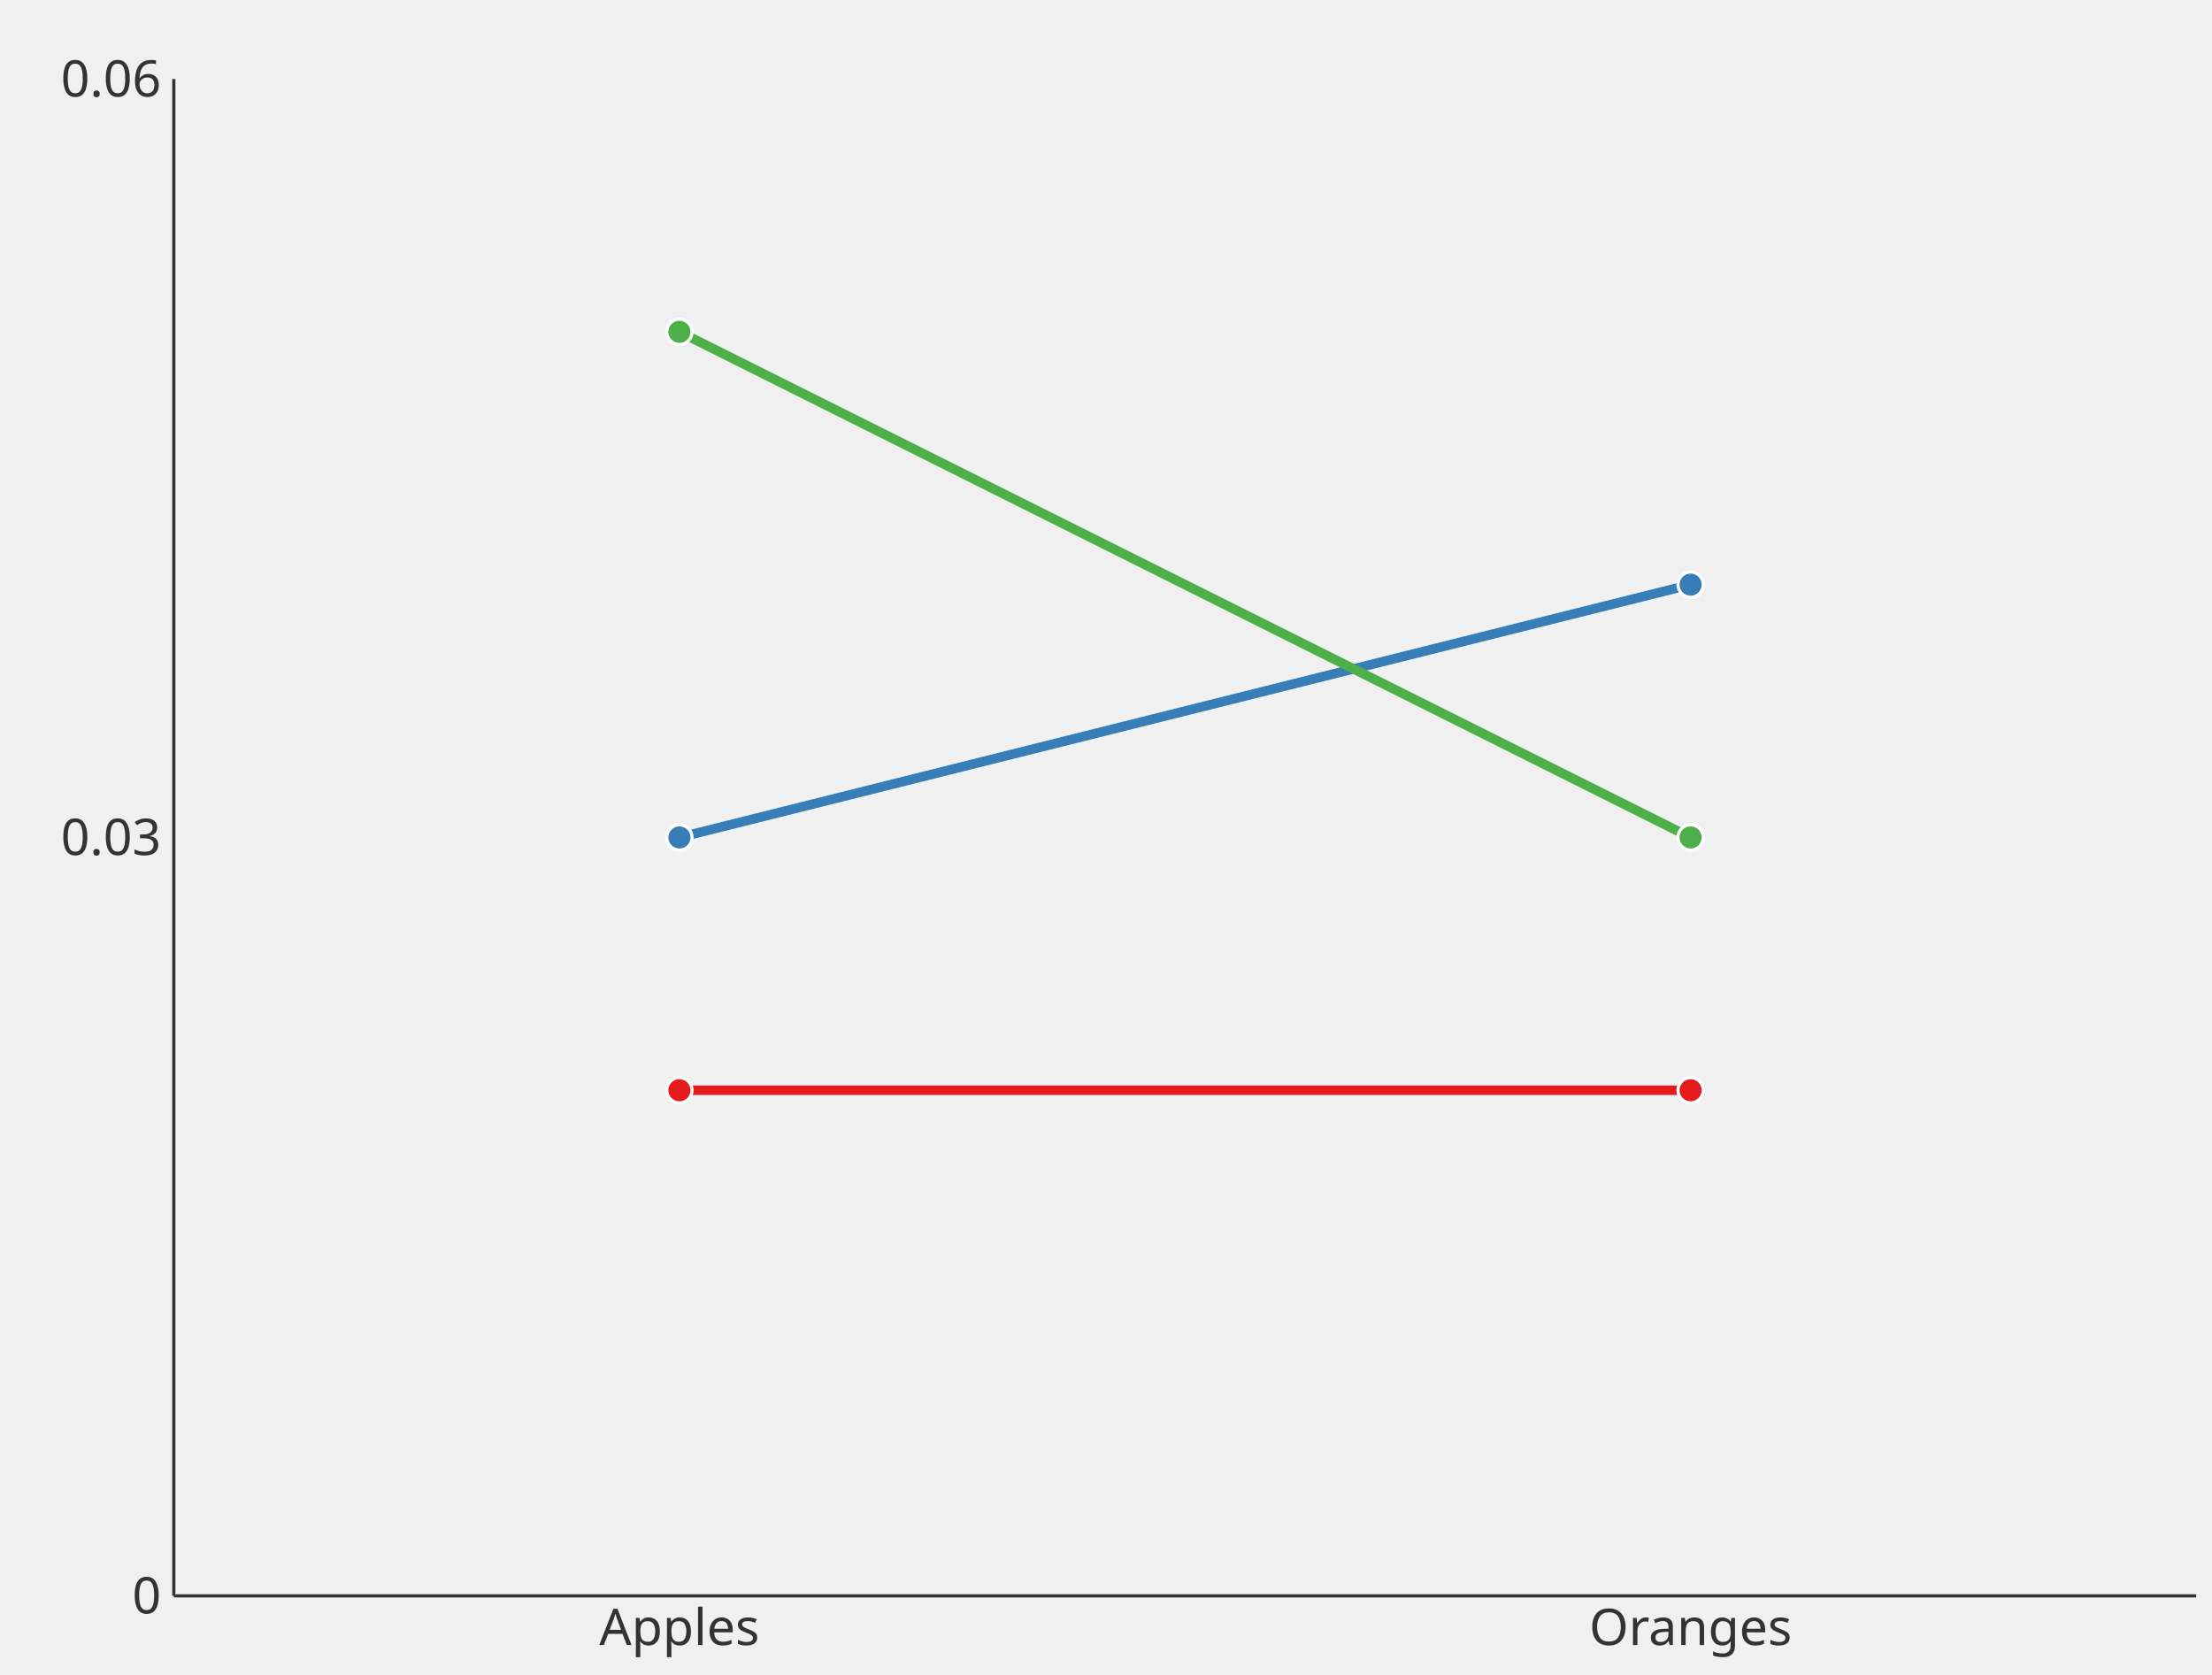
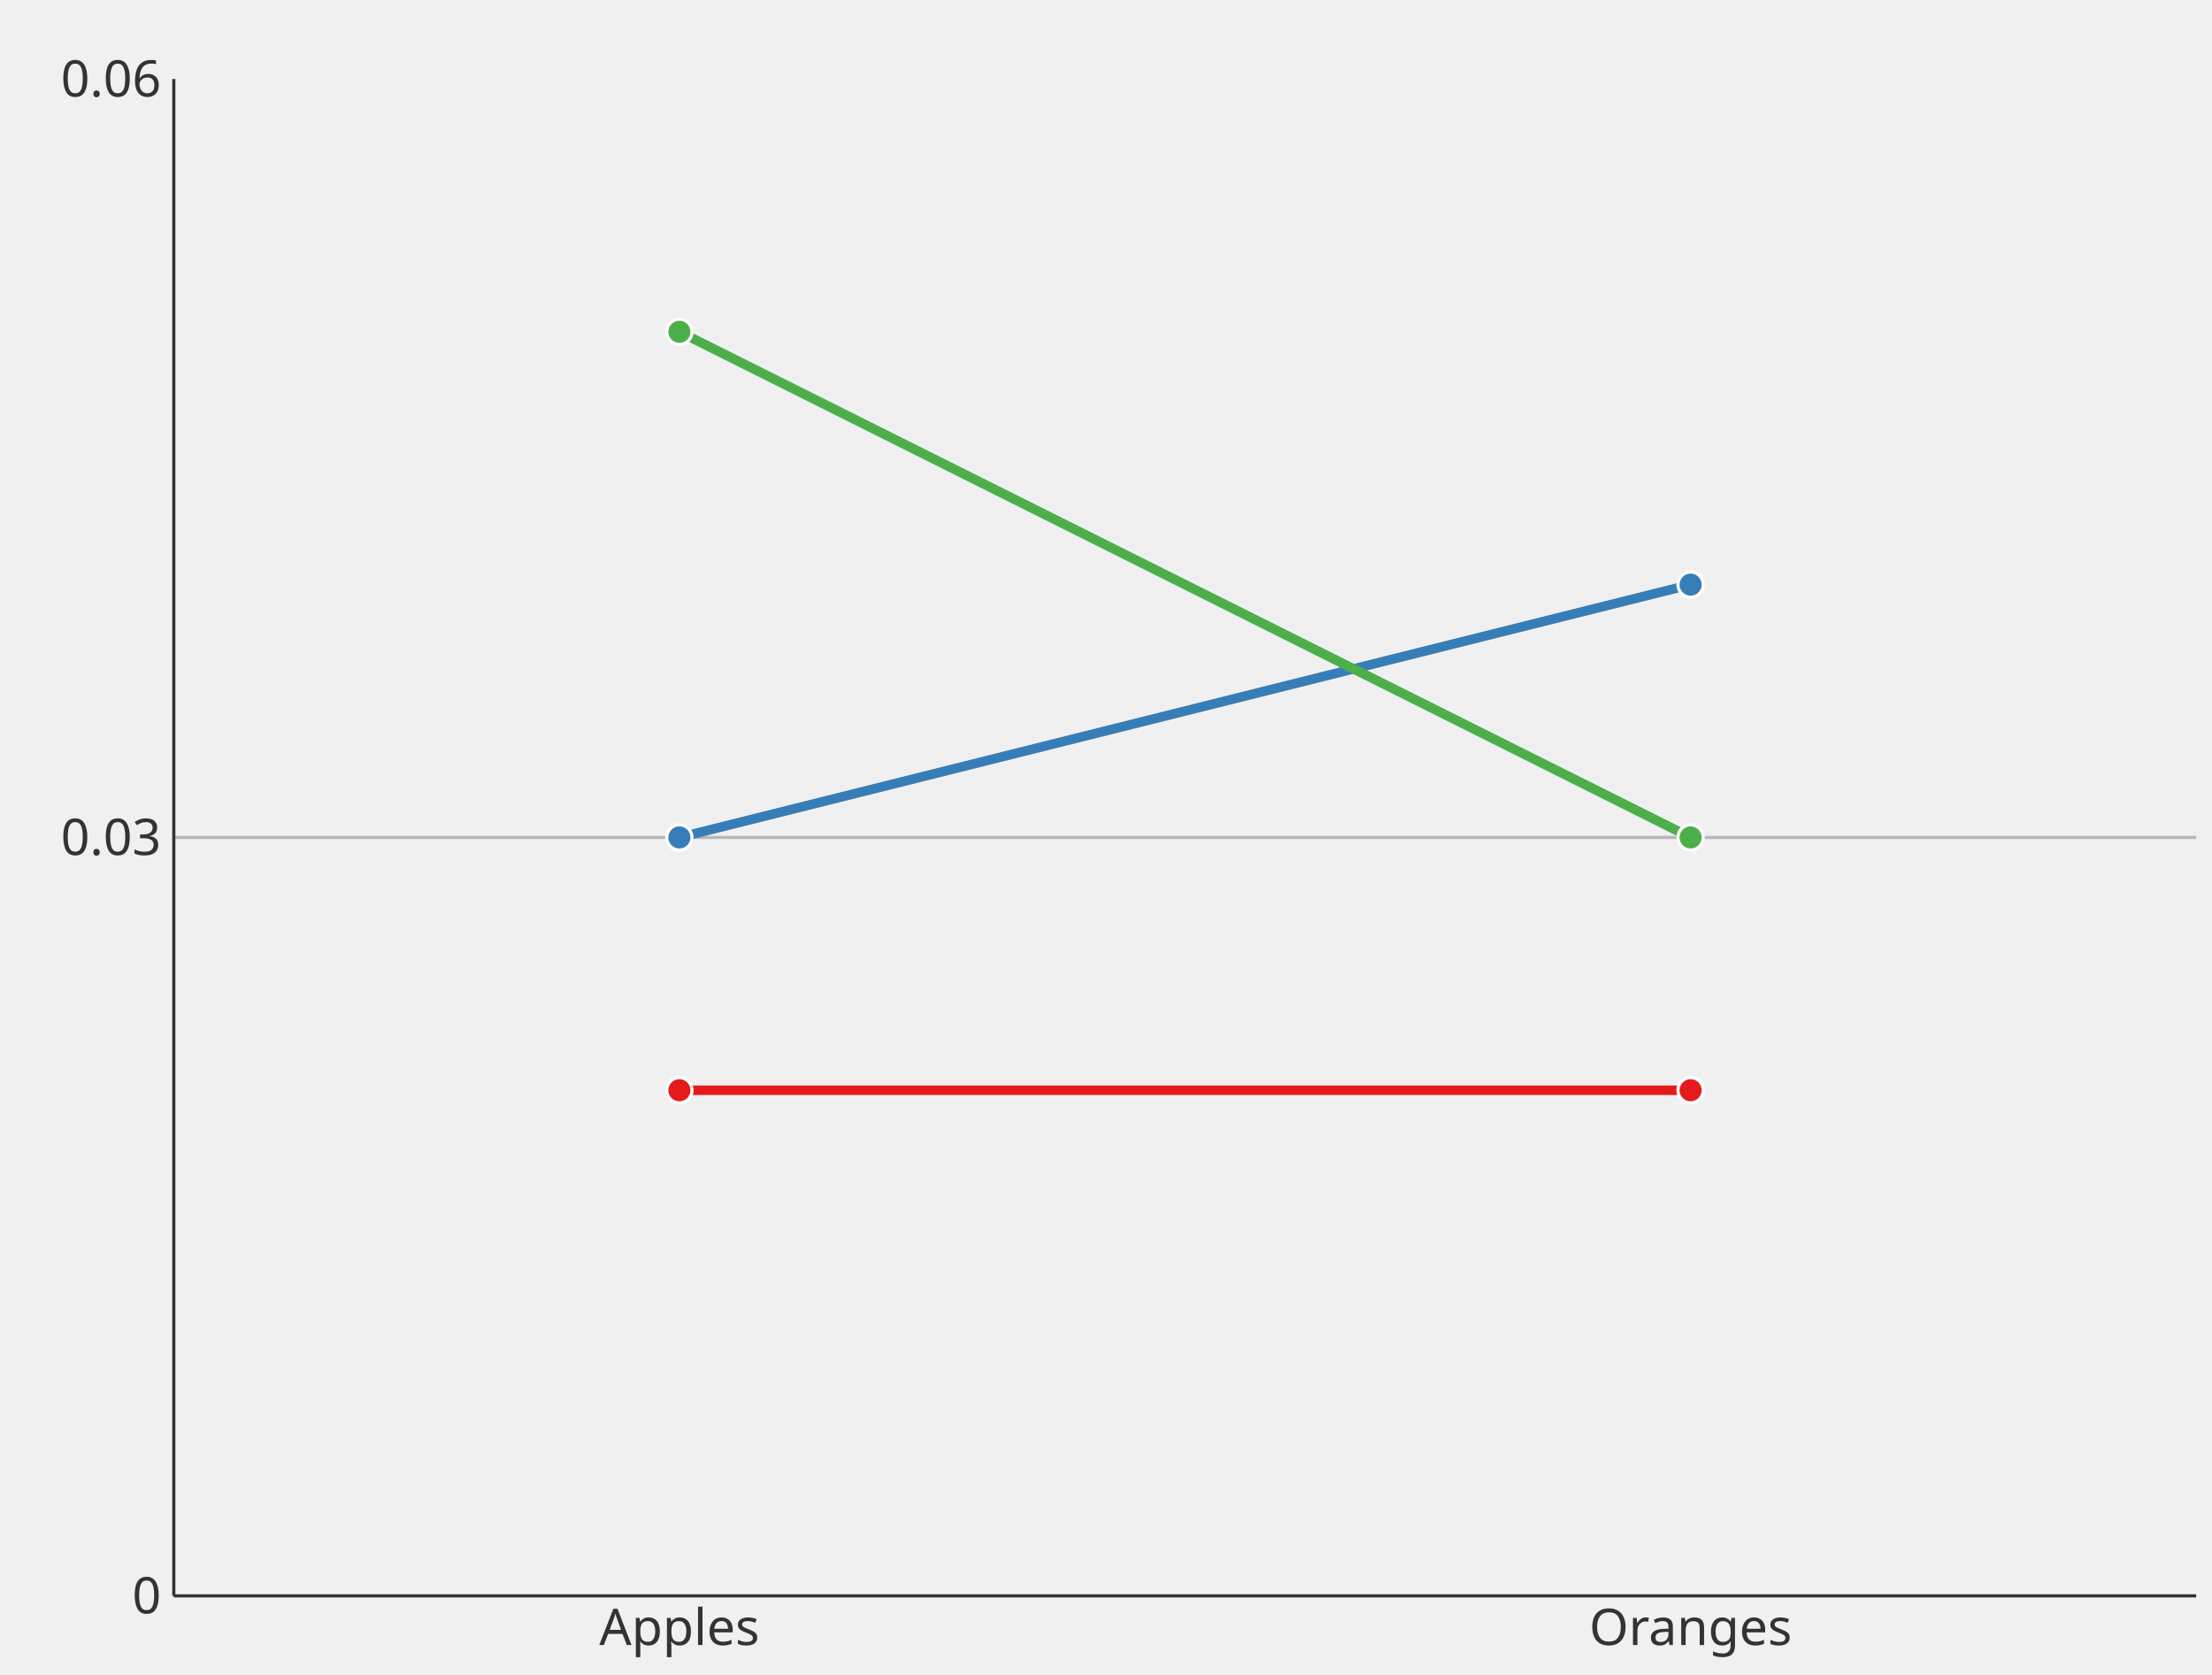
<svg xmlns="http://www.w3.org/2000/svg" font-family="sans-serif" font-size="16" viewBox="-55 -25 700 530">
  <style>
		@media (prefers-color-scheme: dark) {
			[fill="#333"] {fill: white}
			[stroke="#333"] {stroke: white}
		}
	</style>
  <g role="table">
    <line stroke="#333" x1="0" x2="0" y1="0" y2="480" />
    <line stroke="#333" x1="0" x2="640" y1="480" y2="480" />
+     <line opacity="0.3" stroke="#333" x1="0" x2="640" y1="240" y2="240" />
    <g aria-hidden="true">
      <text dominant-baseline="middle" fill="#333" text-anchor="end" x="-4" y="480">0</text>
      <text dominant-baseline="middle" fill="#333" text-anchor="end" x="-4" y="240">0.03</text>
      <text dominant-baseline="middle" fill="#333" text-anchor="end" x="-4" y="0">0.06</text>
    </g>
    <g role="row">
      <text dominant-baseline="middle" fill="#333" role="columnheader" text-anchor="middle" x="160" y="490">Apples</text>
      <text dominant-baseline="middle" fill="#333" role="columnheader" text-anchor="middle" x="480" y="490">Oranges</text>
    </g>
    <polyline fill="none" points="160,240 480,160" stroke="#377eb8" stroke-width="3" />
    <polyline fill="none" points="160,320 480,320" stroke="#e41a1c" stroke-width="3" />
    <polyline fill="none" points="160,80 480,240" stroke="#4daf4a" stroke-width="3" />
    <g fill="#377eb8" role="row" stroke="white">
      <circle cx="160" cy="240" r="4" role="cell">
				</circle>
      <circle cx="480" cy="160" r="4" role="cell">
				</circle>
    </g>
    <g fill="#e41a1c" role="row" stroke="white">
      <circle cx="160" cy="320" r="4" role="cell">
				</circle>
      <circle cx="480" cy="320" r="4" role="cell">
				</circle>
    </g>
    <g fill="#4daf4a" role="row" stroke="white">
      <circle cx="160" cy="80" r="4" role="cell">
				</circle>
      <circle cx="480" cy="240" r="4" role="cell">
				</circle>
    </g>
  </g>
</svg>
